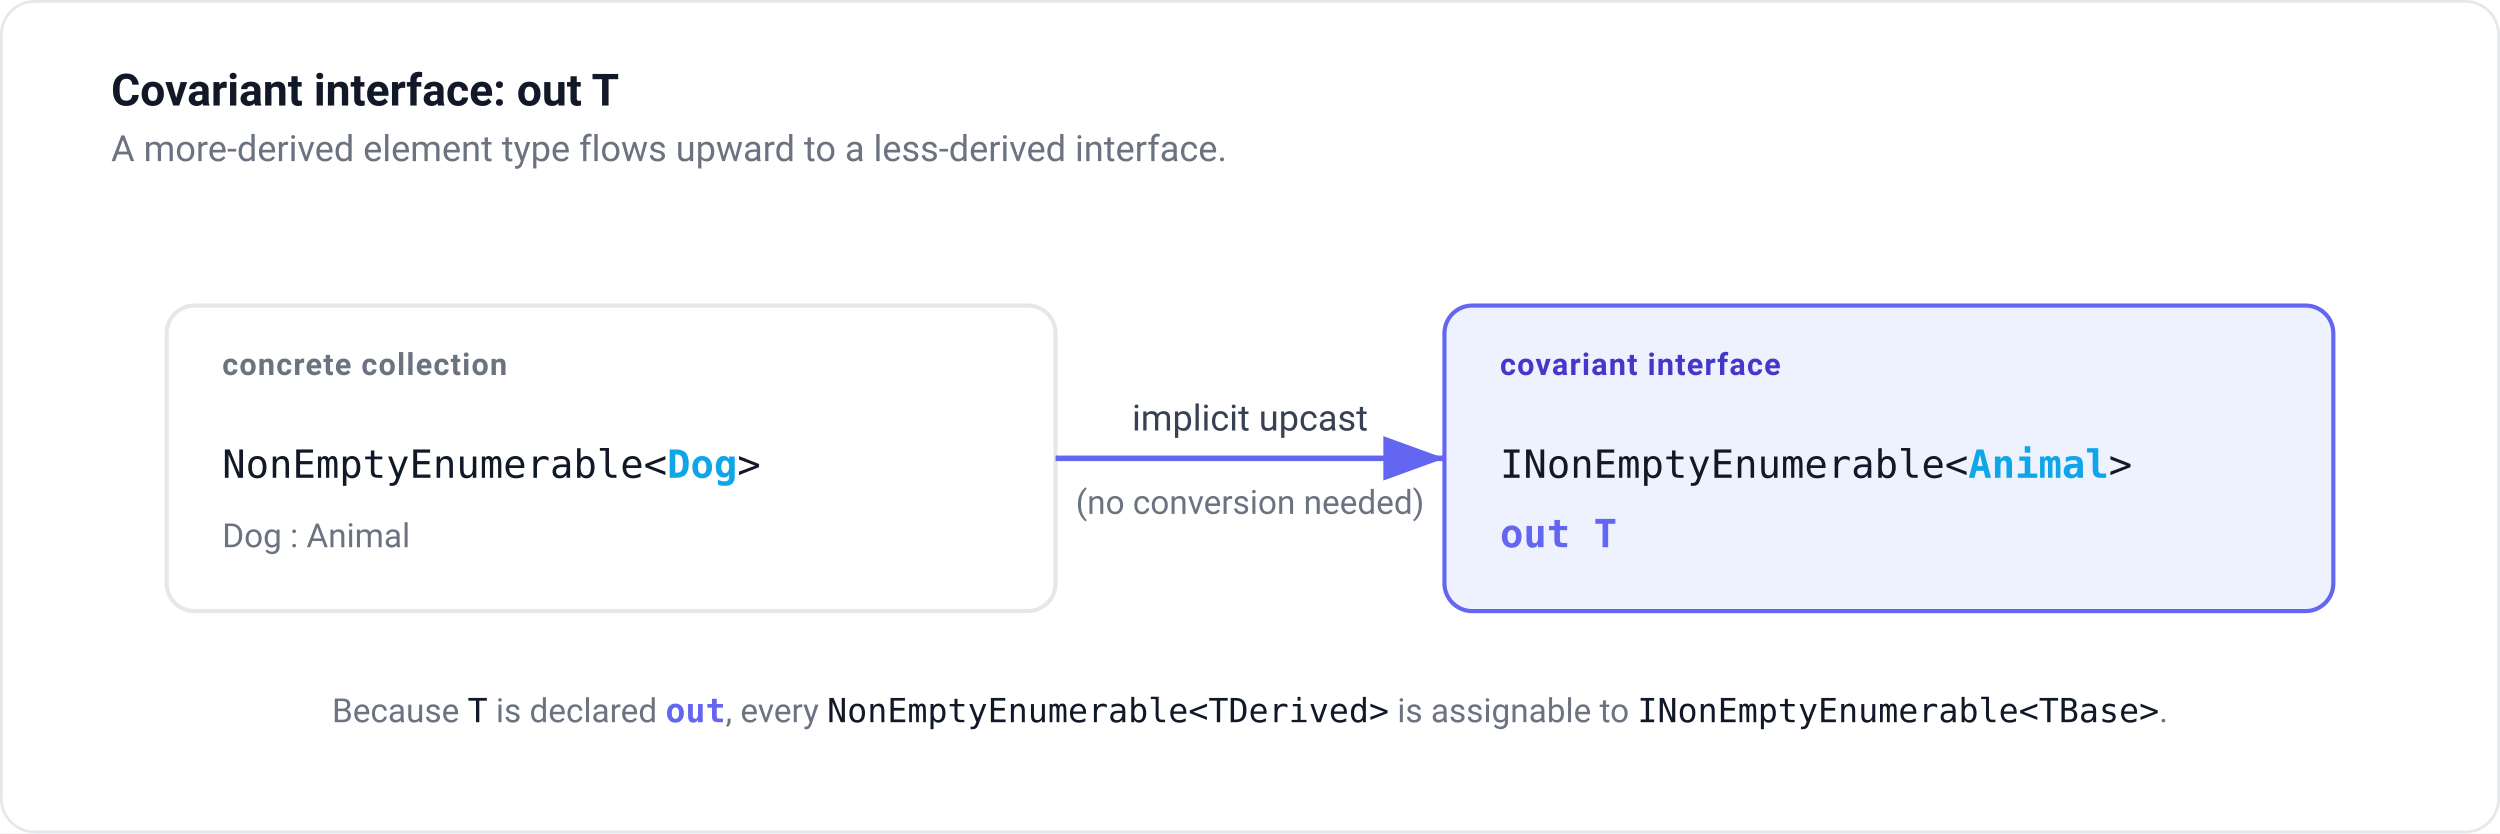
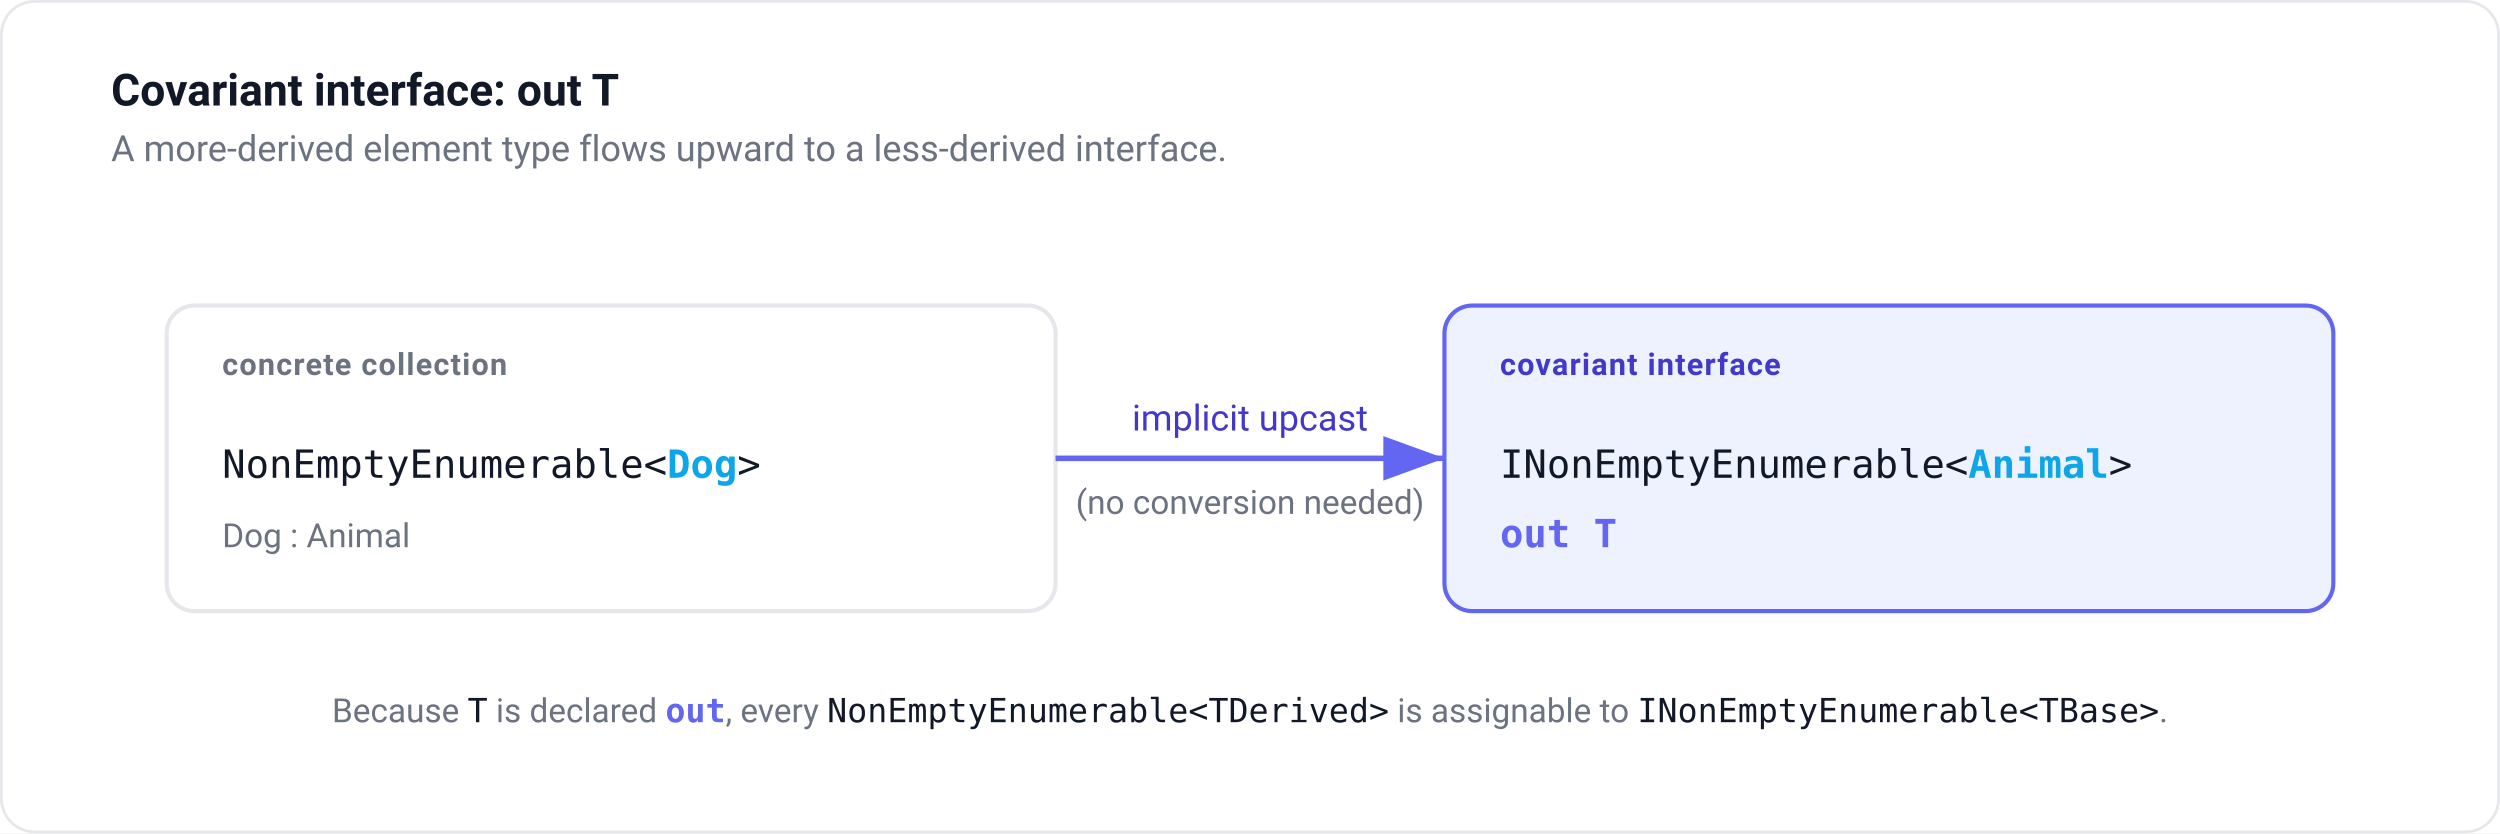
<svg xmlns="http://www.w3.org/2000/svg" viewBox="0 0 900 300" role="img" aria-label="INonEmptyEnumerable covariance">
  <style>
    .title-text { font: 600 16px -apple-system, BlinkMacSystemFont, 'Segoe UI', Roboto, sans-serif; fill: #111827; }
    .subtitle   { font: 13px -apple-system, BlinkMacSystemFont, 'Segoe UI', Roboto, sans-serif; fill: #6B7280; }
    .mono       { font: 14px ui-monospace, SFMono-Regular, 'SF Mono', Menlo, Consolas, monospace; fill: #111827; }
    .mono-out   { font: 700 14px ui-monospace, SFMono-Regular, 'SF Mono', Menlo, Consolas, monospace; fill: #6366F1; }
    .tag        { font: 600 11px -apple-system, BlinkMacSystemFont, 'Segoe UI', Roboto, sans-serif; letter-spacing: 0.04em; text-transform: uppercase; }
    .edge-label { font: 13px -apple-system, BlinkMacSystemFont, 'Segoe UI', Roboto, sans-serif; fill: #374151; }
    .hint       { font: 12px -apple-system, BlinkMacSystemFont, 'Segoe UI', Roboto, sans-serif; fill: #6B7280; }
+ 
+     .canvas-bg     { fill: #FFFFFF; }
+     .canvas-border { fill: none; stroke: #E5E7EB; }
+ 
+     .concrete-bg     { fill: #FFFFFF; }
+     .concrete-border { stroke: #E5E7EB; }
+     .concrete-tag    { fill: #6B7280; }
+ 
+     .interface-bg     { fill: #EEF2FF; }
+     .interface-border { stroke: #6366F1; }
+     .interface-tag    { fill: #4338CA; }
+ 
+     .accent-cyan      { fill: #0EA5E9; }
+     .edge-label-indigo { fill: #4338CA; }
+     .mono-strong      { fill: #111827; }
+     .mono-indigo      { fill: #6366F1; }
+ 
+     @media (prefers-color-scheme: dark) {
+       .canvas-bg     { fill: #0d1117; }
+       .canvas-border { stroke: #30363d; }
+ 
+       .concrete-bg     { fill: #161b22; }
+       .concrete-border { stroke: #30363d; }
+       .concrete-tag    { fill: #8b949e; }
+ 
+       .interface-bg     { fill: #1a1d40; }
+       .interface-border { stroke: #818CF8; }
+       .interface-tag    { fill: #C7D2FE; }
+ 
+       .accent-cyan      { fill: #38BDF8; }
+       .edge-label-indigo { fill: #C7D2FE; }
+       .mono-out         { fill: #A5B4FC; }
+       .mono-indigo      { fill: #A5B4FC; }
+       .mono-strong      { fill: #e6edf3; }
+ 
+       .title-text { fill: #e6edf3; }
+       .subtitle   { fill: #8b949e; }
+       .mono       { fill: #e6edf3; }
+       .edge-label { fill: #c9d1d9; }
+       .hint       { fill: #8b949e; }
+     }
  </style>
  <defs>
    <marker id="cv-arrow" markerWidth="12" markerHeight="12" refX="11" refY="4" orient="auto" markerUnits="strokeWidth">
      <path d="M 0,0 L 11,4 L 0,8 z" fill="#6366F1" />
    </marker>
  </defs>
-   <rect width="900" height="300" fill="#FFFFFF" />
-   <rect x="0.5" y="0.5" width="899" height="299" fill="none" stroke="#E5E7EB" rx="12" />
+   <rect class="canvas-bg" width="900" height="300" />
+   <rect class="canvas-border" x="0.5" y="0.5" width="899" height="299" rx="12" />
  <text class="title-text" x="40" y="38">Covariant interface: out T</text>
  <text class="subtitle" x="40" y="58">A more-derived element type flows upward to a less-derived interface.</text>
-   <rect x="60" y="110" width="320" height="110" rx="10" fill="#FFFFFF" stroke="#E5E7EB" stroke-width="1.5" />
-   <text class="tag" x="80" y="135" fill="#6B7280">concrete collection</text>
-   <text class="mono" x="80" y="172">NonEmptyEnumerable&lt;<tspan font-weight="700" fill="#0EA5E9">Dog</tspan>&gt;</text>
+   <rect class="concrete-bg concrete-border" x="60" y="110" width="320" height="110" rx="10" stroke-width="1.5" />
+   <text class="tag concrete-tag" x="80" y="135">concrete collection</text>
+   <text class="mono" x="80" y="172">NonEmptyEnumerable&lt;<tspan class="accent-cyan" font-weight="700">Dog</tspan>&gt;</text>
  <text class="hint" x="80" y="197">Dog : Animal</text>
-   <rect x="520" y="110" width="320" height="110" rx="10" fill="#EEF2FF" stroke="#6366F1" stroke-width="1.5" />
-   <text class="tag" x="540" y="135" fill="#4338CA">covariant interface</text>
-   <text class="mono" x="540" y="172">INonEmptyEnumerable&lt;<tspan font-weight="700" fill="#0EA5E9">Animal</tspan>&gt;</text>
+   <rect class="interface-bg interface-border" x="520" y="110" width="320" height="110" rx="10" stroke-width="1.5" />
+   <text class="tag interface-tag" x="540" y="135">covariant interface</text>
+   <text class="mono" x="540" y="172">INonEmptyEnumerable&lt;<tspan class="accent-cyan" font-weight="700">Animal</tspan>&gt;</text>
  <text class="mono-out" x="540" y="197">out T</text>
  <path d="M 380 165 L 520 165" stroke="#6366F1" stroke-width="2" marker-end="url(#cv-arrow)" />
-   <text class="edge-label" x="450" y="155" text-anchor="middle" fill="#4338CA">implicit upcast</text>
+   <text class="edge-label edge-label-indigo" x="450" y="155" text-anchor="middle">implicit upcast</text>
  <text class="hint" x="450" y="185" text-anchor="middle">(no conversion needed)</text>
  <text class="hint" x="450" y="260" text-anchor="middle">
-     Because <tspan font-family="ui-monospace, SFMono-Regular, Menlo, Consolas, monospace" fill="#111827">T</tspan> is declared <tspan font-weight="700" font-family="ui-monospace, SFMono-Regular, Menlo, Consolas, monospace" fill="#6366F1">out</tspan>, every <tspan font-family="ui-monospace, SFMono-Regular, Menlo, Consolas, monospace" fill="#111827">NonEmptyEnumerable&lt;TDerived&gt;</tspan> is assignable to <tspan font-family="ui-monospace, SFMono-Regular, Menlo, Consolas, monospace" fill="#111827">INonEmptyEnumerable&lt;TBase&gt;</tspan>.
+     Because <tspan class="mono-strong" font-family="ui-monospace, SFMono-Regular, Menlo, Consolas, monospace">T</tspan> is declared <tspan class="mono-indigo" font-weight="700" font-family="ui-monospace, SFMono-Regular, Menlo, Consolas, monospace">out</tspan>, every <tspan class="mono-strong" font-family="ui-monospace, SFMono-Regular, Menlo, Consolas, monospace">NonEmptyEnumerable&lt;TDerived&gt;</tspan> is assignable to <tspan class="mono-strong" font-family="ui-monospace, SFMono-Regular, Menlo, Consolas, monospace">INonEmptyEnumerable&lt;TBase&gt;</tspan>.
  </text>
</svg>
